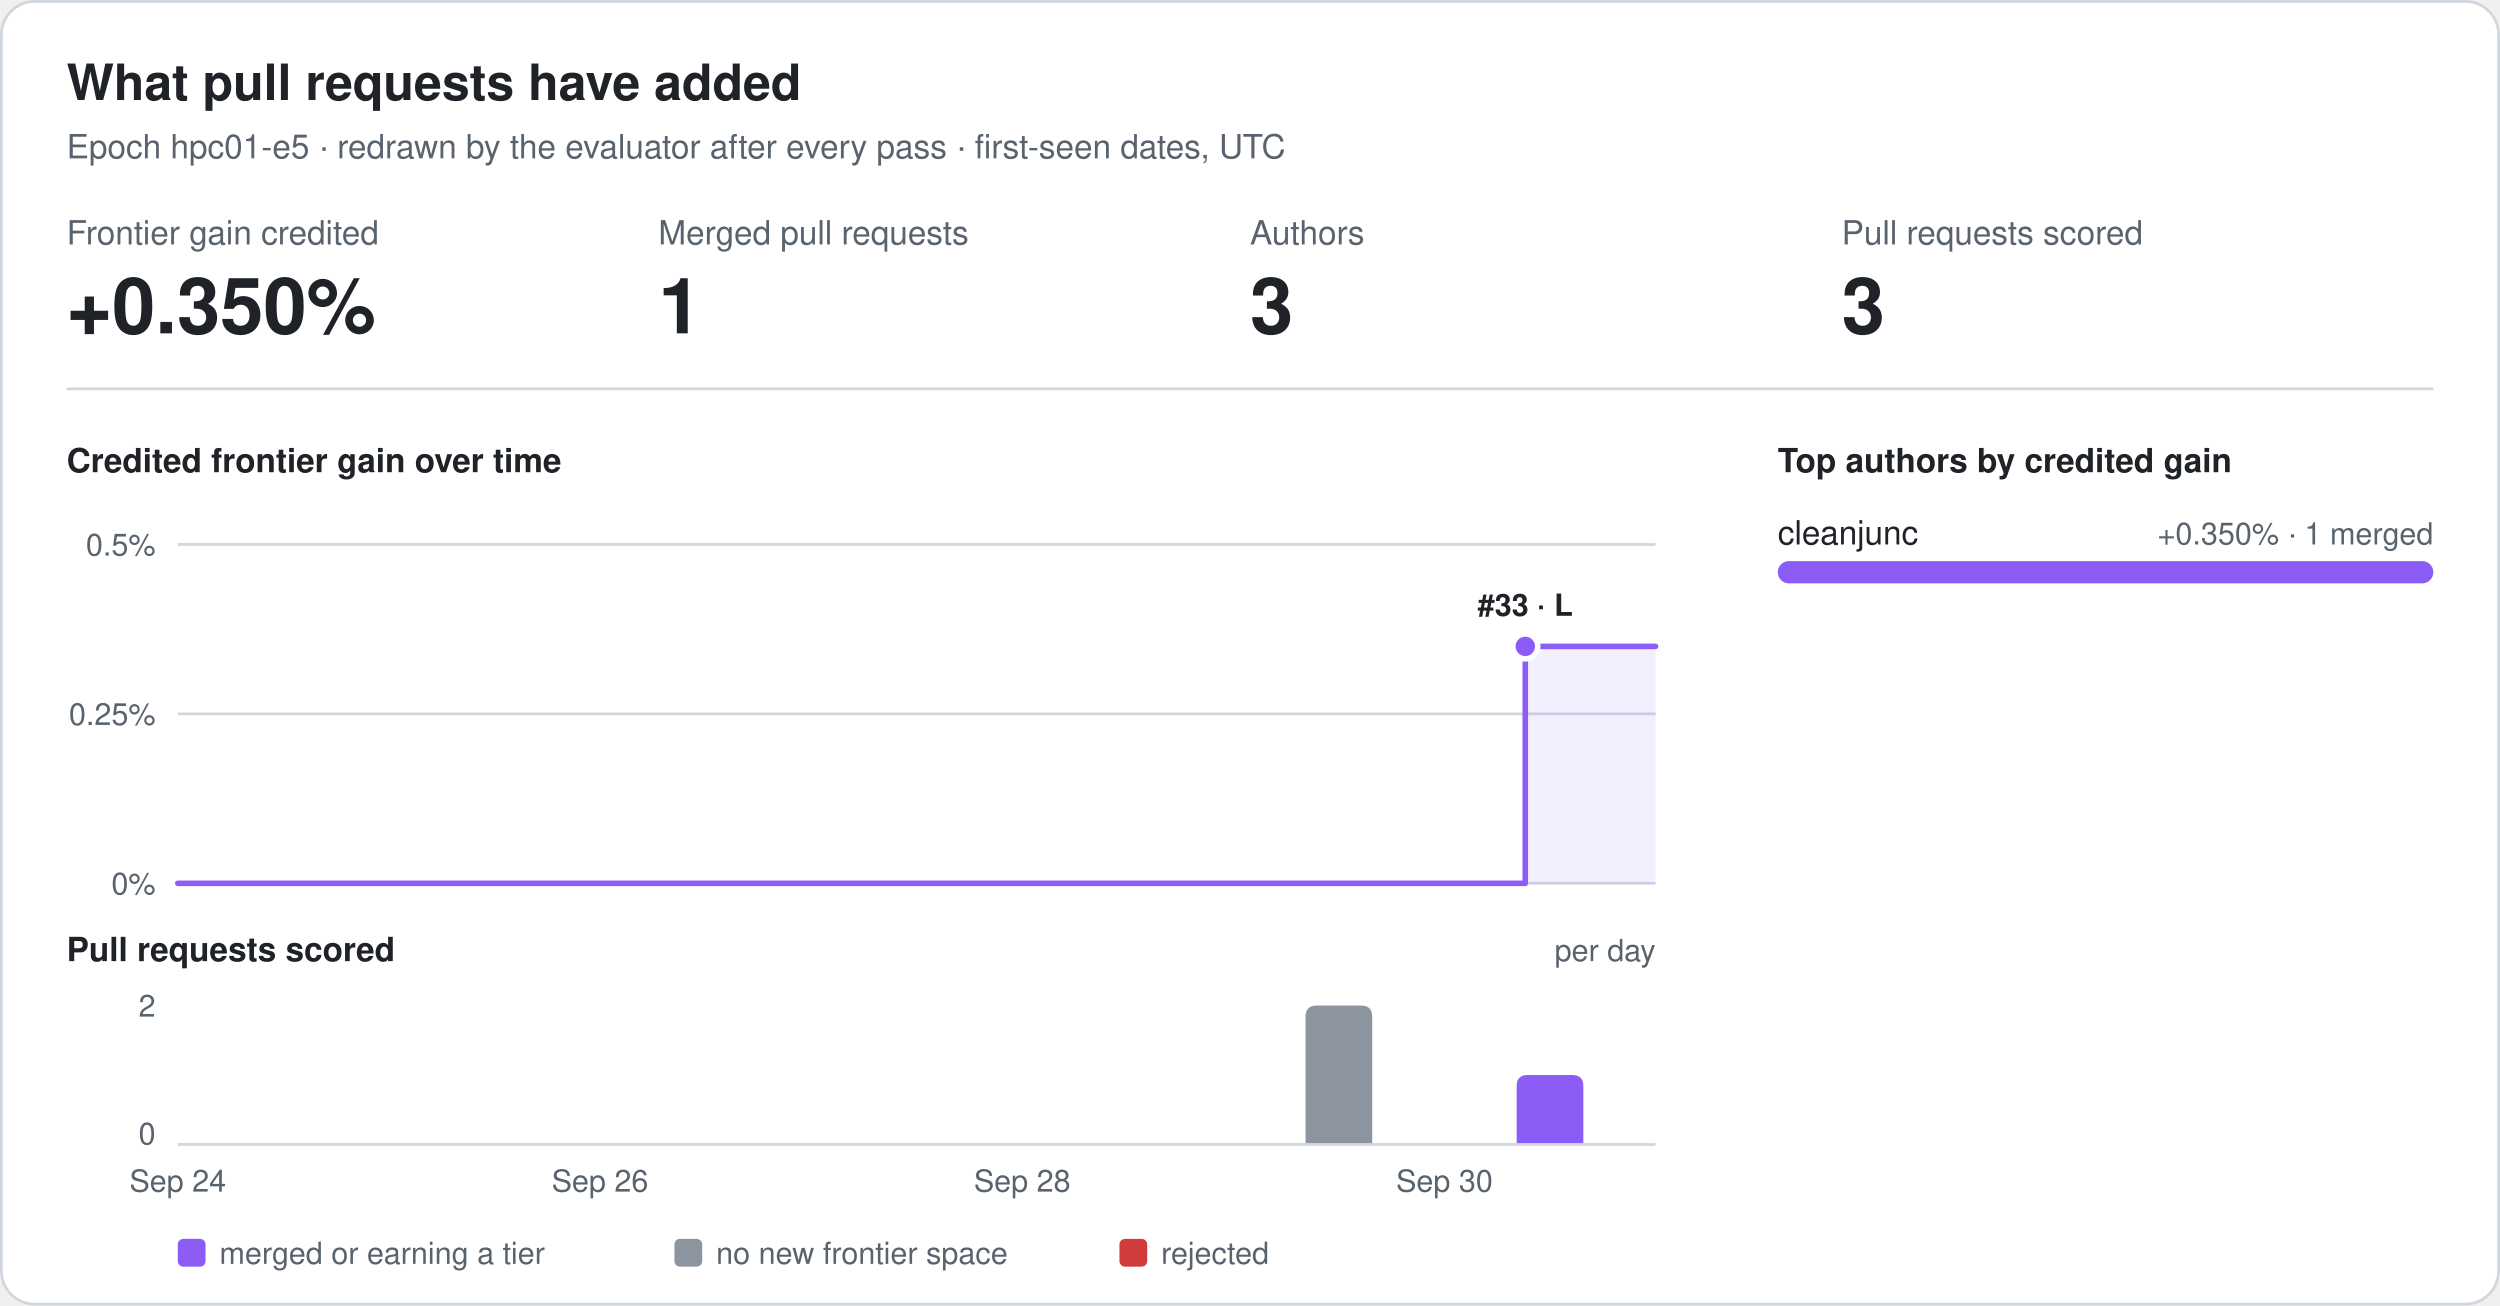
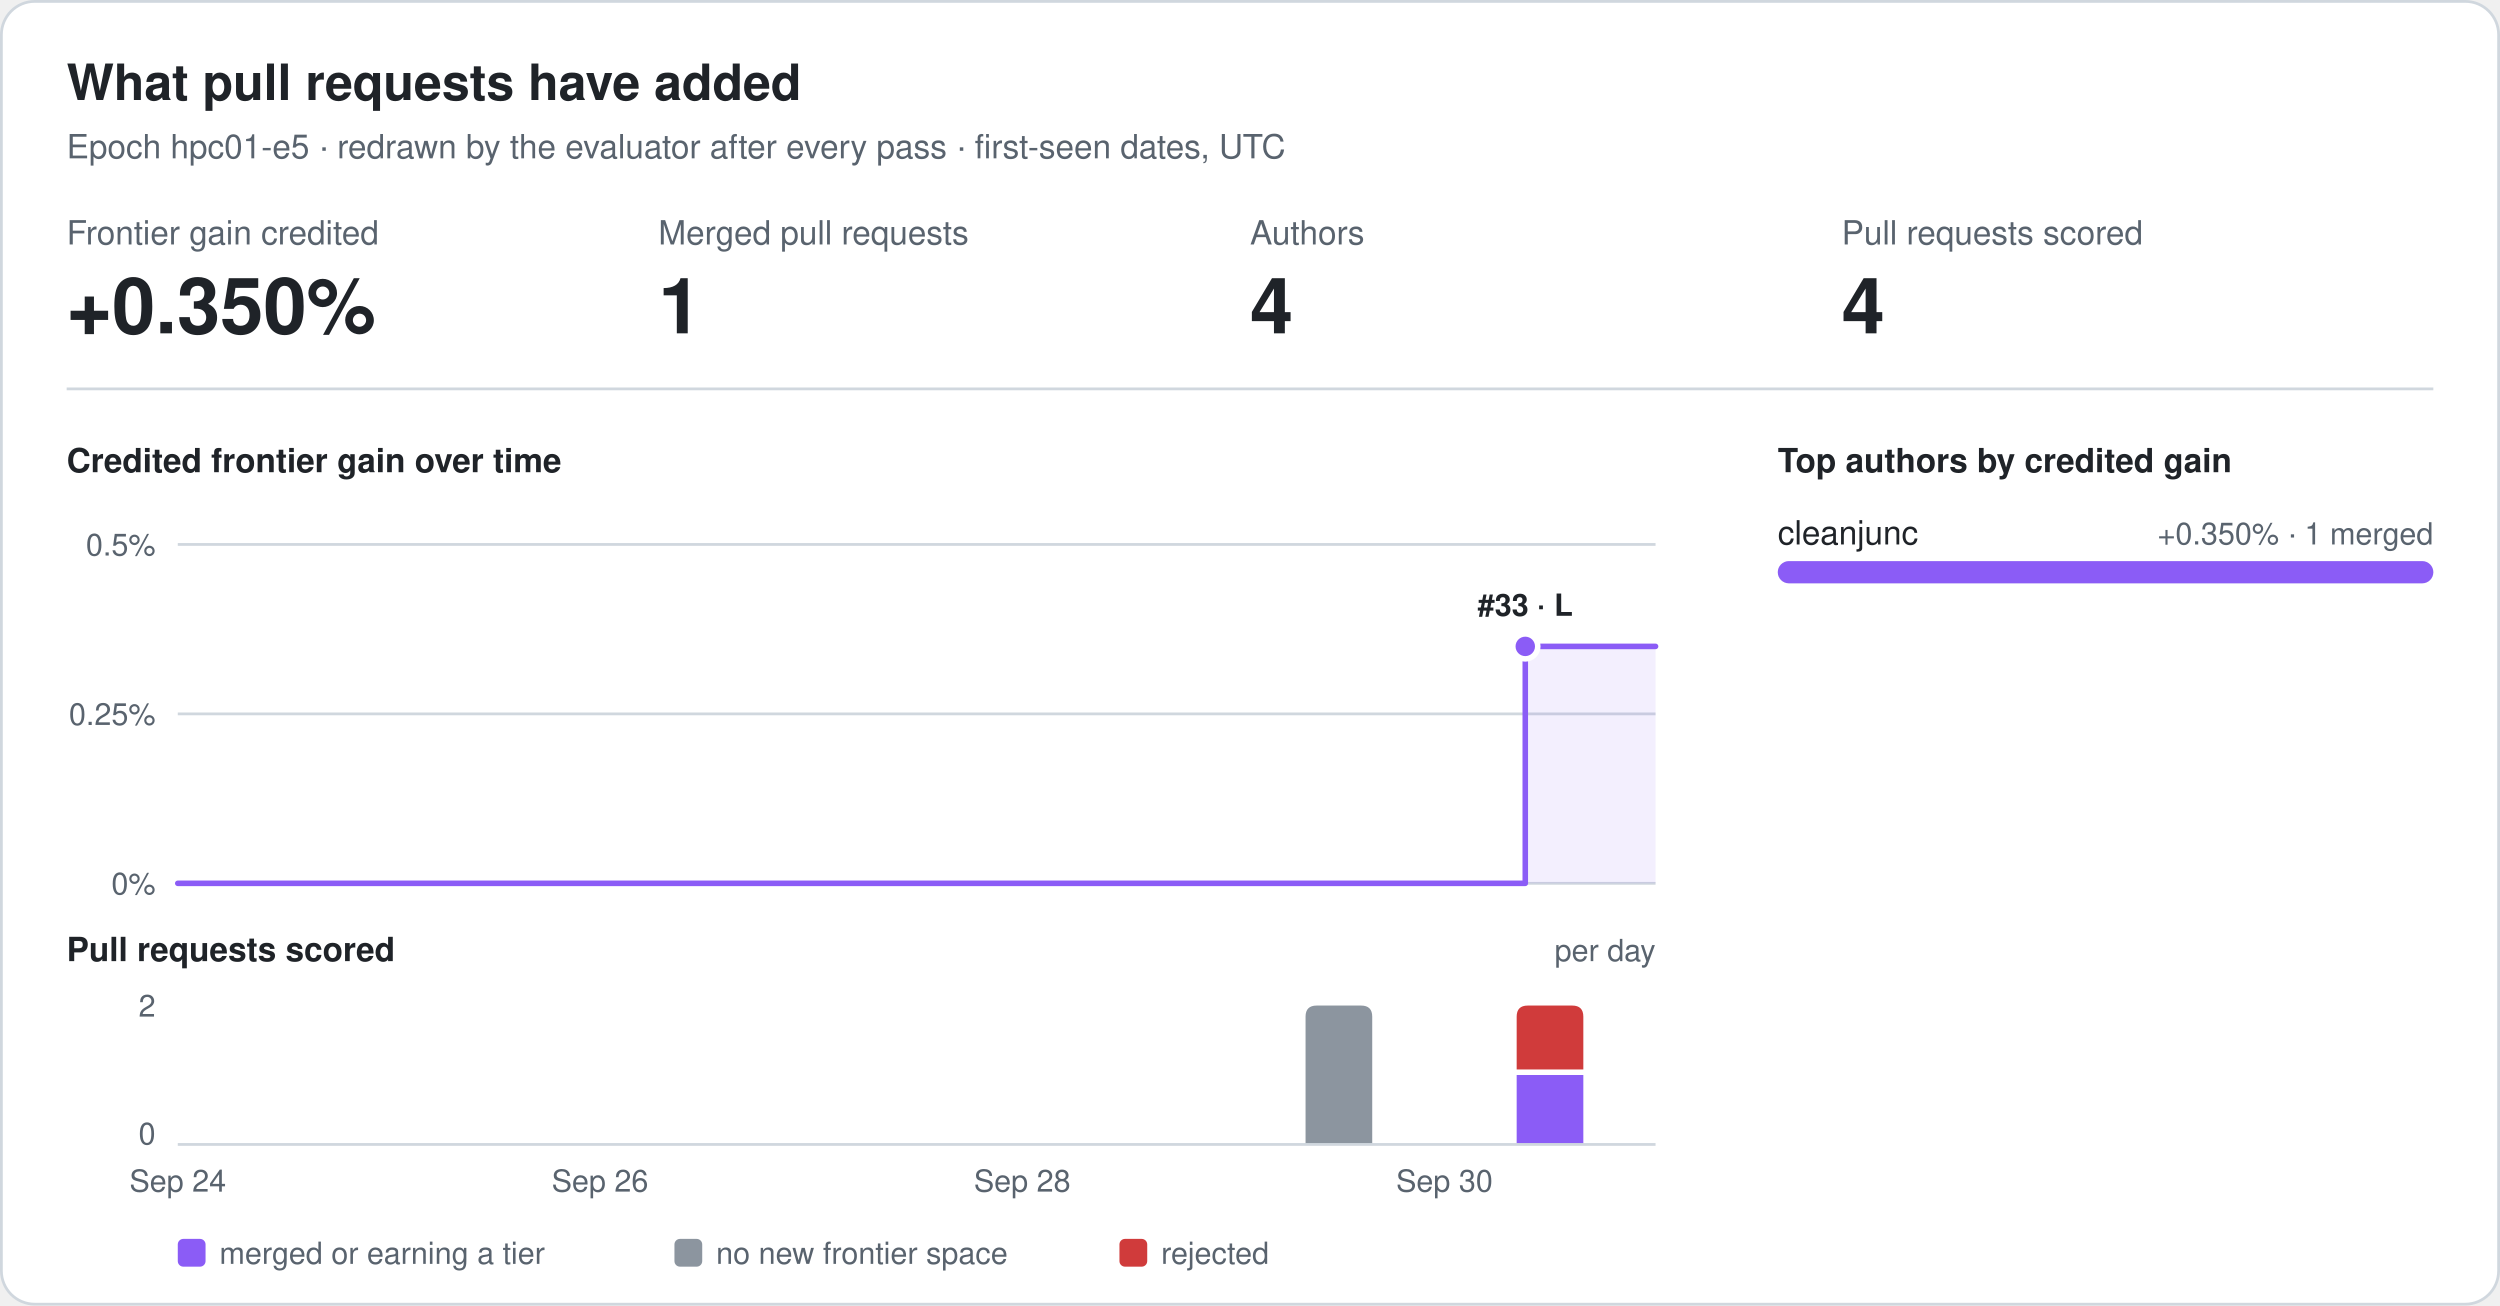
- <svg xmlns="http://www.w3.org/2000/svg" width="900" height="470" viewBox="0 0 900 470" font-family="-apple-system,BlinkMacSystemFont,'Segoe UI',Helvetica,Arial,sans-serif" role="img" aria-label="Frontier gain credited to merged pull requests: +0.350% from 1 merges, 3 pull requests scored">
+ <svg xmlns="http://www.w3.org/2000/svg" width="900" height="470" viewBox="0 0 900 470" font-family="-apple-system,BlinkMacSystemFont,'Segoe UI',Helvetica,Arial,sans-serif" role="img" aria-label="Frontier gain credited to merged pull requests: +0.350% from 1 merges, 4 pull requests scored">
  <style>
.bg{fill:#ffffff;stroke:#d0d7de}.t{fill:#1f2328}.m{fill:#59636e}.rule{stroke:#d0d7de}.ring{stroke:#ffffff}
.acc{fill:#8b5cf6}.accl{stroke:#8b5cf6}.wash{fill:#8b5cf6;fill-opacity:.1}.gry{fill:#8c959f}.rej{fill:#d03b3b}.track{fill:#eaeef2}.tk{stroke:#1f2328}
@media (prefers-color-scheme: dark){
.bg{fill:#0d1117;stroke:#30363d}.t{fill:#e6edf3}.m{fill:#9198a1}.rule{stroke:#30363d}.ring{stroke:#0d1117}
.acc{fill:#9a75f8}.accl{stroke:#9a75f8}.wash{fill:#9a75f8;fill-opacity:.14}.gry{fill:#9198a1}.rej{fill:#e5534b}.track{fill:#21262d}.tk{stroke:#e6edf3}}
</style>
  <rect class="bg" x="0.5" y="0.5" width="899" height="469" rx="12" />
  <text x="24.0" y="36.0" class="t" font-size="18" font-weight="600" text-anchor="start">What pull requests have added</text>
  <text x="24.0" y="57.0" class="m" font-size="12" font-weight="400" text-anchor="start">Epoch hpc01-e5 · redrawn by the evaluator after every pass · first-seen dates, UTC</text>
  <text x="24.0" y="88.0" class="m" font-size="12" font-weight="400" text-anchor="start">Frontier gain credited</text>
  <text x="24.0" y="120.0" class="t" font-size="28" font-weight="600" text-anchor="start">+0.350%</text>
  <text x="237.0" y="88.0" class="m" font-size="12" font-weight="400" text-anchor="start">Merged pull requests</text>
  <text x="237.0" y="120.0" class="t" font-size="28" font-weight="600" text-anchor="start">1</text>
  <text x="450.0" y="88.0" class="m" font-size="12" font-weight="400" text-anchor="start">Authors</text>
-   <text x="450.0" y="120.0" class="t" font-size="28" font-weight="600" text-anchor="start">3</text>
+   <text x="450.0" y="120.0" class="t" font-size="28" font-weight="600" text-anchor="start">4</text>
  <text x="663.0" y="88.0" class="m" font-size="12" font-weight="400" text-anchor="start">Pull requests scored</text>
-   <text x="663.0" y="120.0" class="t" font-size="28" font-weight="600" text-anchor="start">3</text>
+   <text x="663.0" y="120.0" class="t" font-size="28" font-weight="600" text-anchor="start">4</text>
  <line class="rule" x1="24" x2="876" y1="140" y2="140" stroke-width="1" />
  <text x="24.0" y="170.0" class="t" font-size="12" font-weight="600" text-anchor="start">Credited frontier gain over time</text>
  <text x="24.0" y="346.0" class="t" font-size="12" font-weight="600" text-anchor="start">Pull requests scored</text>
  <line class="rule" x1="64" x2="596" y1="318.0" y2="318.0" stroke-width="1" />
  <text x="56.0" y="322.0" class="m" font-size="11" font-weight="400" text-anchor="end">0%</text>
  <line class="rule" x1="64" x2="596" y1="257.0" y2="257.0" stroke-width="1" />
  <text x="56.0" y="261.0" class="m" font-size="11" font-weight="400" text-anchor="end">0.25%</text>
  <line class="rule" x1="64" x2="596" y1="196.0" y2="196.0" stroke-width="1" />
  <text x="56.0" y="200.0" class="m" font-size="11" font-weight="400" text-anchor="end">0.5%</text>
  <polygon class="wash" points="64.0,318.0 549.1,318.0 549.1,232.7 596.0,232.7 596.0,318.0" />
  <polyline class="accl" points="64.0,318.0 549.1,318.0 549.1,232.7 596.0,232.7" fill="none" stroke-width="2" stroke-linejoin="round" stroke-linecap="round" />
  <circle class="acc ring" cx="549.1" cy="232.7" r="4.5" stroke-width="2" />
  <text x="549.1" y="221.7" class="t" font-size="11" font-weight="600" text-anchor="middle">#33 · L</text>
  <path class="gry" d="M470.0,412.0V366.0Q470.0,362.0 474.0,362.0H490.0Q494.0,362.0 494.0,366.0V412.0Z" />
-   <path class="acc" d="M546.0,412.0V391.0Q546.0,387.0 550.0,387.0H566.0Q570.0,387.0 570.0,391.0V412.0Z" />
+   <rect class="acc" x="546.0" y="387.0" width="24.0" height="25.0" />
+   <path class="rej" d="M546.0,385.0V366.0Q546.0,362.0 550.0,362.0H566.0Q570.0,362.0 570.0,366.0V385.0Z" />
  <line class="rule" x1="64" x2="596" y1="412" y2="412" stroke-width="1" />
  <text x="56.0" y="366.0" class="m" font-size="11" font-weight="400" text-anchor="end">2</text>
  <text x="56.0" y="412.0" class="m" font-size="11" font-weight="400" text-anchor="end">0</text>
  <text x="596.0" y="346.0" class="m" font-size="11" font-weight="400" text-anchor="end">per day</text>
  <text x="64.0" y="429.0" class="m" font-size="11" font-weight="400" text-anchor="middle">Sep 24</text>
  <text x="216.0" y="429.0" class="m" font-size="11" font-weight="400" text-anchor="middle">Sep 26</text>
  <text x="368.0" y="429.0" class="m" font-size="11" font-weight="400" text-anchor="middle">Sep 28</text>
  <text x="520.0" y="429.0" class="m" font-size="11" font-weight="400" text-anchor="middle">Sep 30</text>
  <rect class="acc" x="64" y="446" width="10" height="10" rx="2" />
  <text x="79.0" y="455.0" class="m" font-size="11" font-weight="400" text-anchor="start">merged or earning a tier</text>
  <rect class="gry" x="242.8" y="446" width="10" height="10" rx="2" />
  <text x="257.8" y="455.0" class="m" font-size="11" font-weight="400" text-anchor="start">no new frontier space</text>
  <rect class="rej" x="403.0" y="446" width="10" height="10" rx="2" />
  <text x="418.0" y="455.0" class="m" font-size="11" font-weight="400" text-anchor="start">rejected</text>
  <text x="640.0" y="170.0" class="t" font-size="12" font-weight="600" text-anchor="start">Top authors by credited gain</text>
  <text x="640.0" y="196.0" class="t" font-size="12" font-weight="400" text-anchor="start">cleanjunc</text>
  <text x="876.0" y="196.0" class="m" font-size="11" font-weight="400" text-anchor="end">+0.350% · 1 merged</text>
  <rect class="track" x="640" y="202" width="236" height="8" rx="4" />
  <rect class="acc" x="640" y="202" width="236.0" height="8" rx="4" />
</svg>
